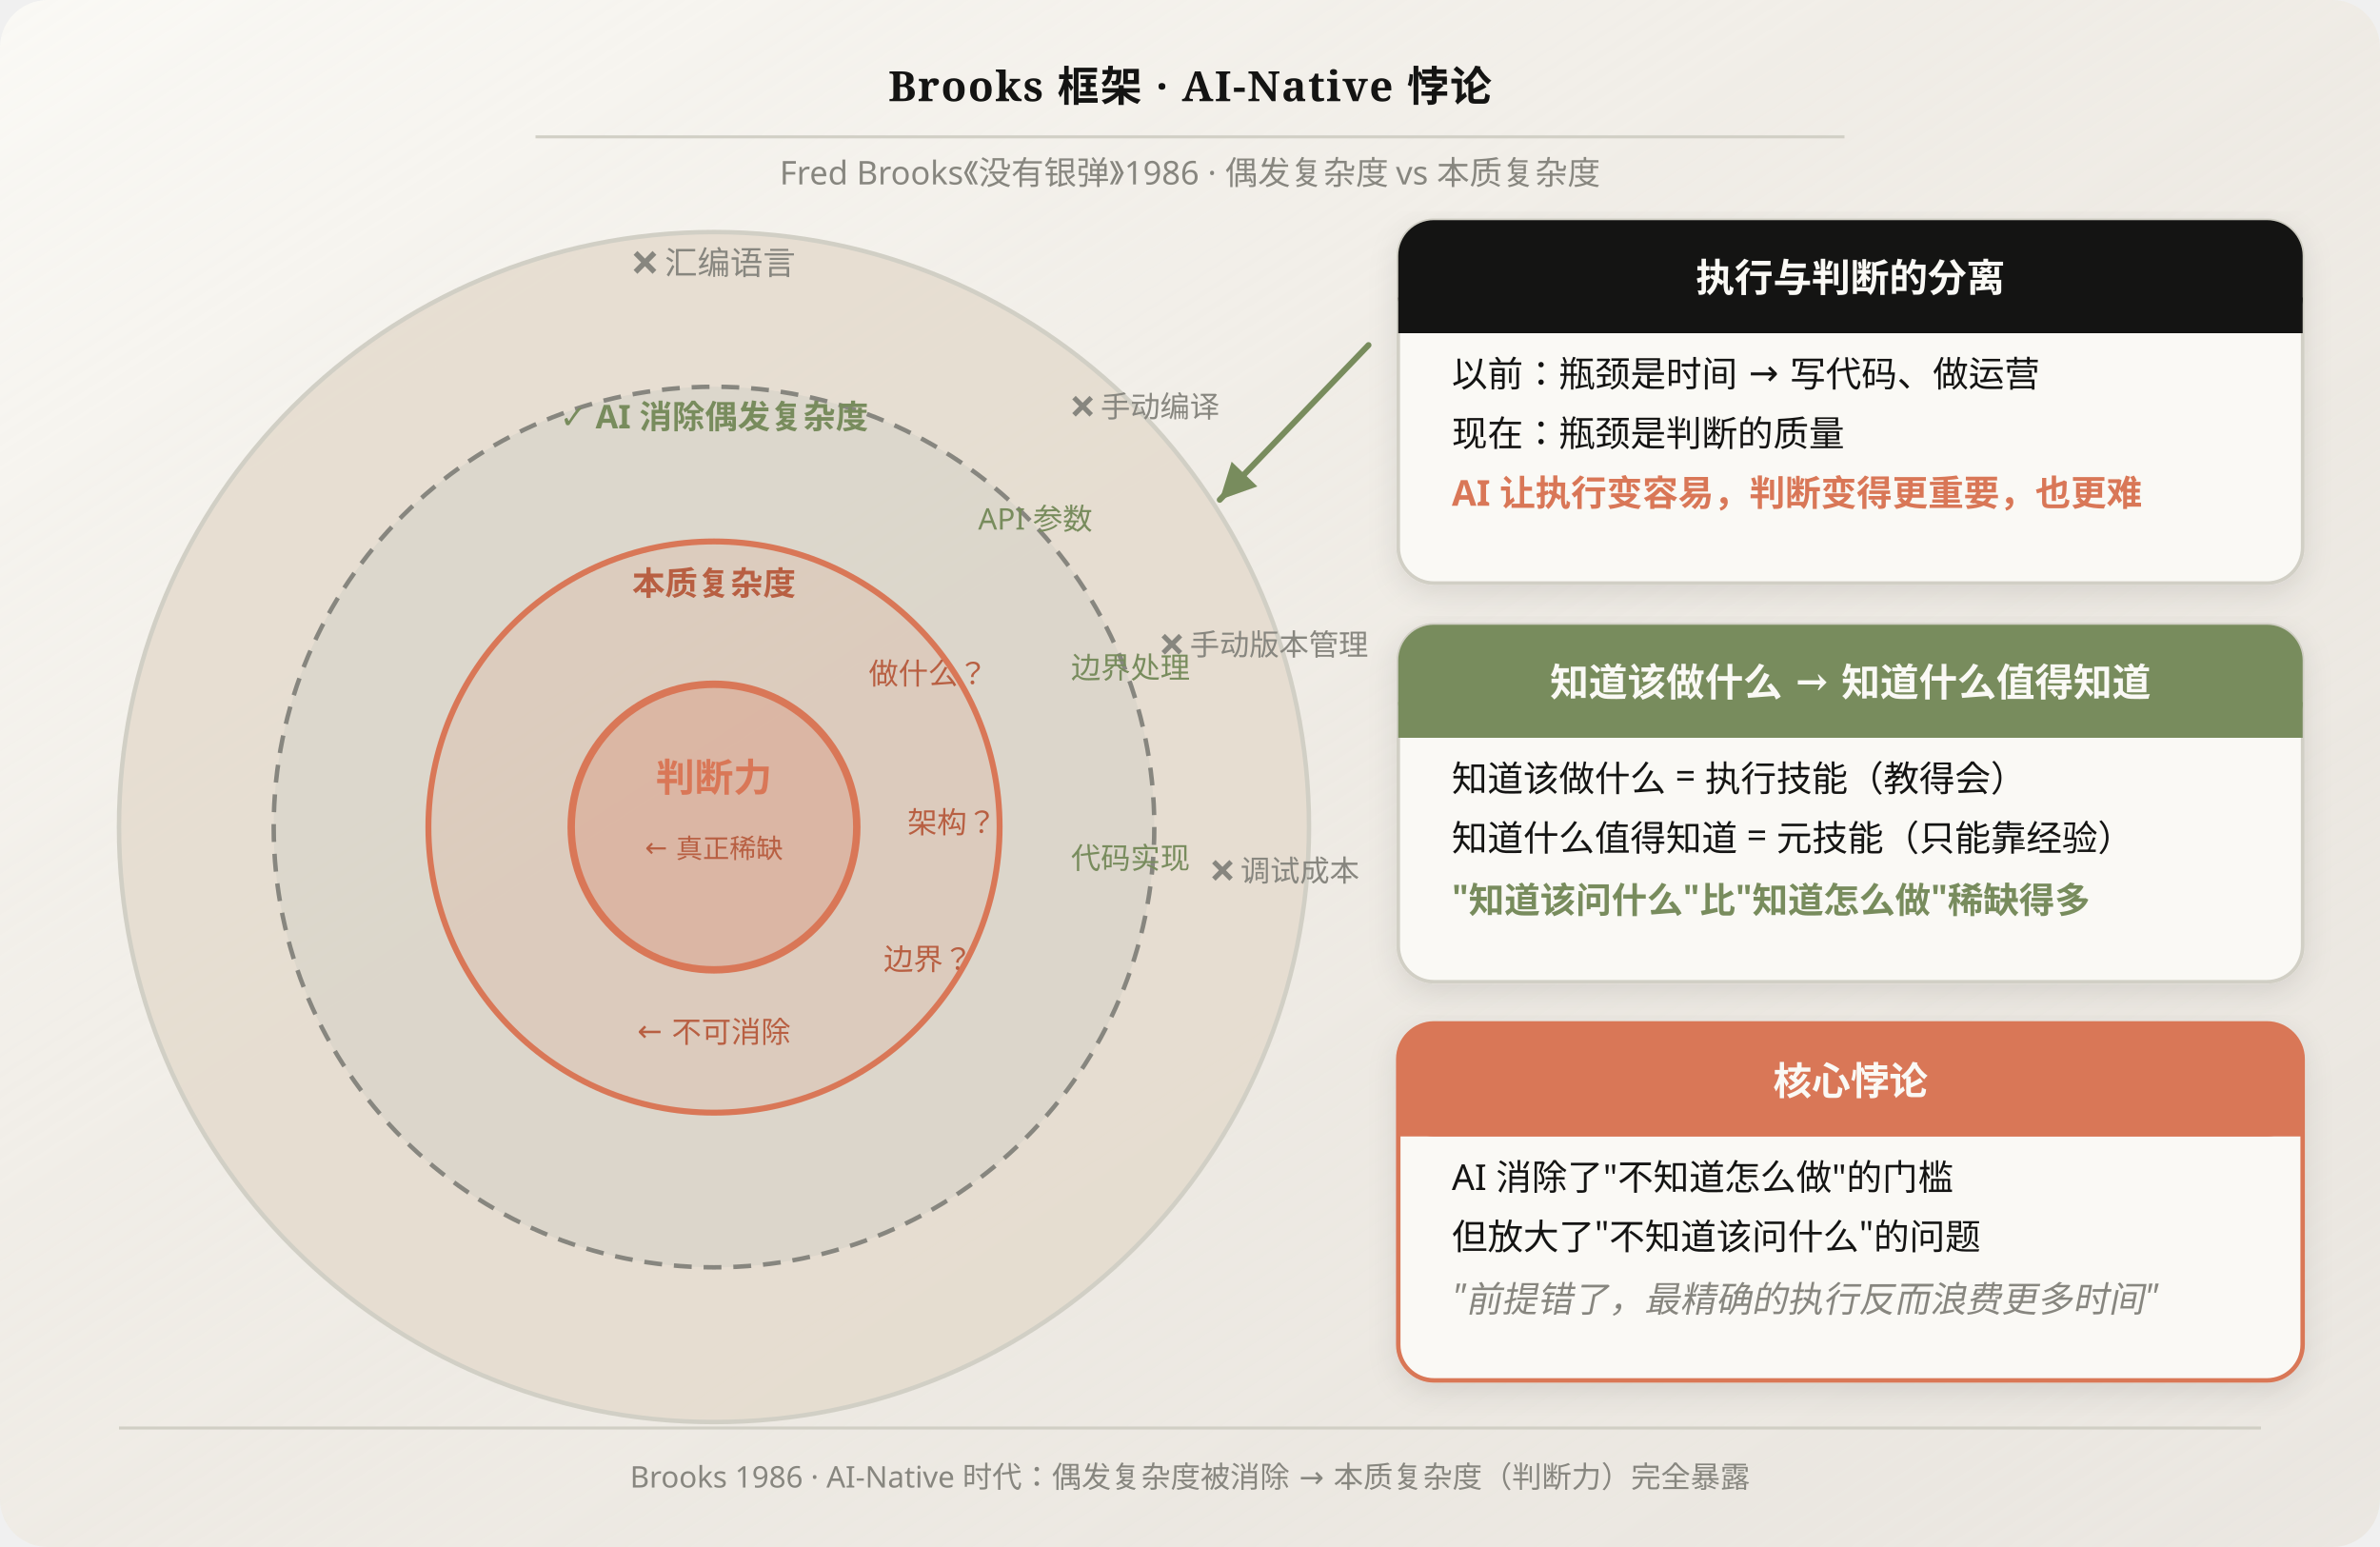
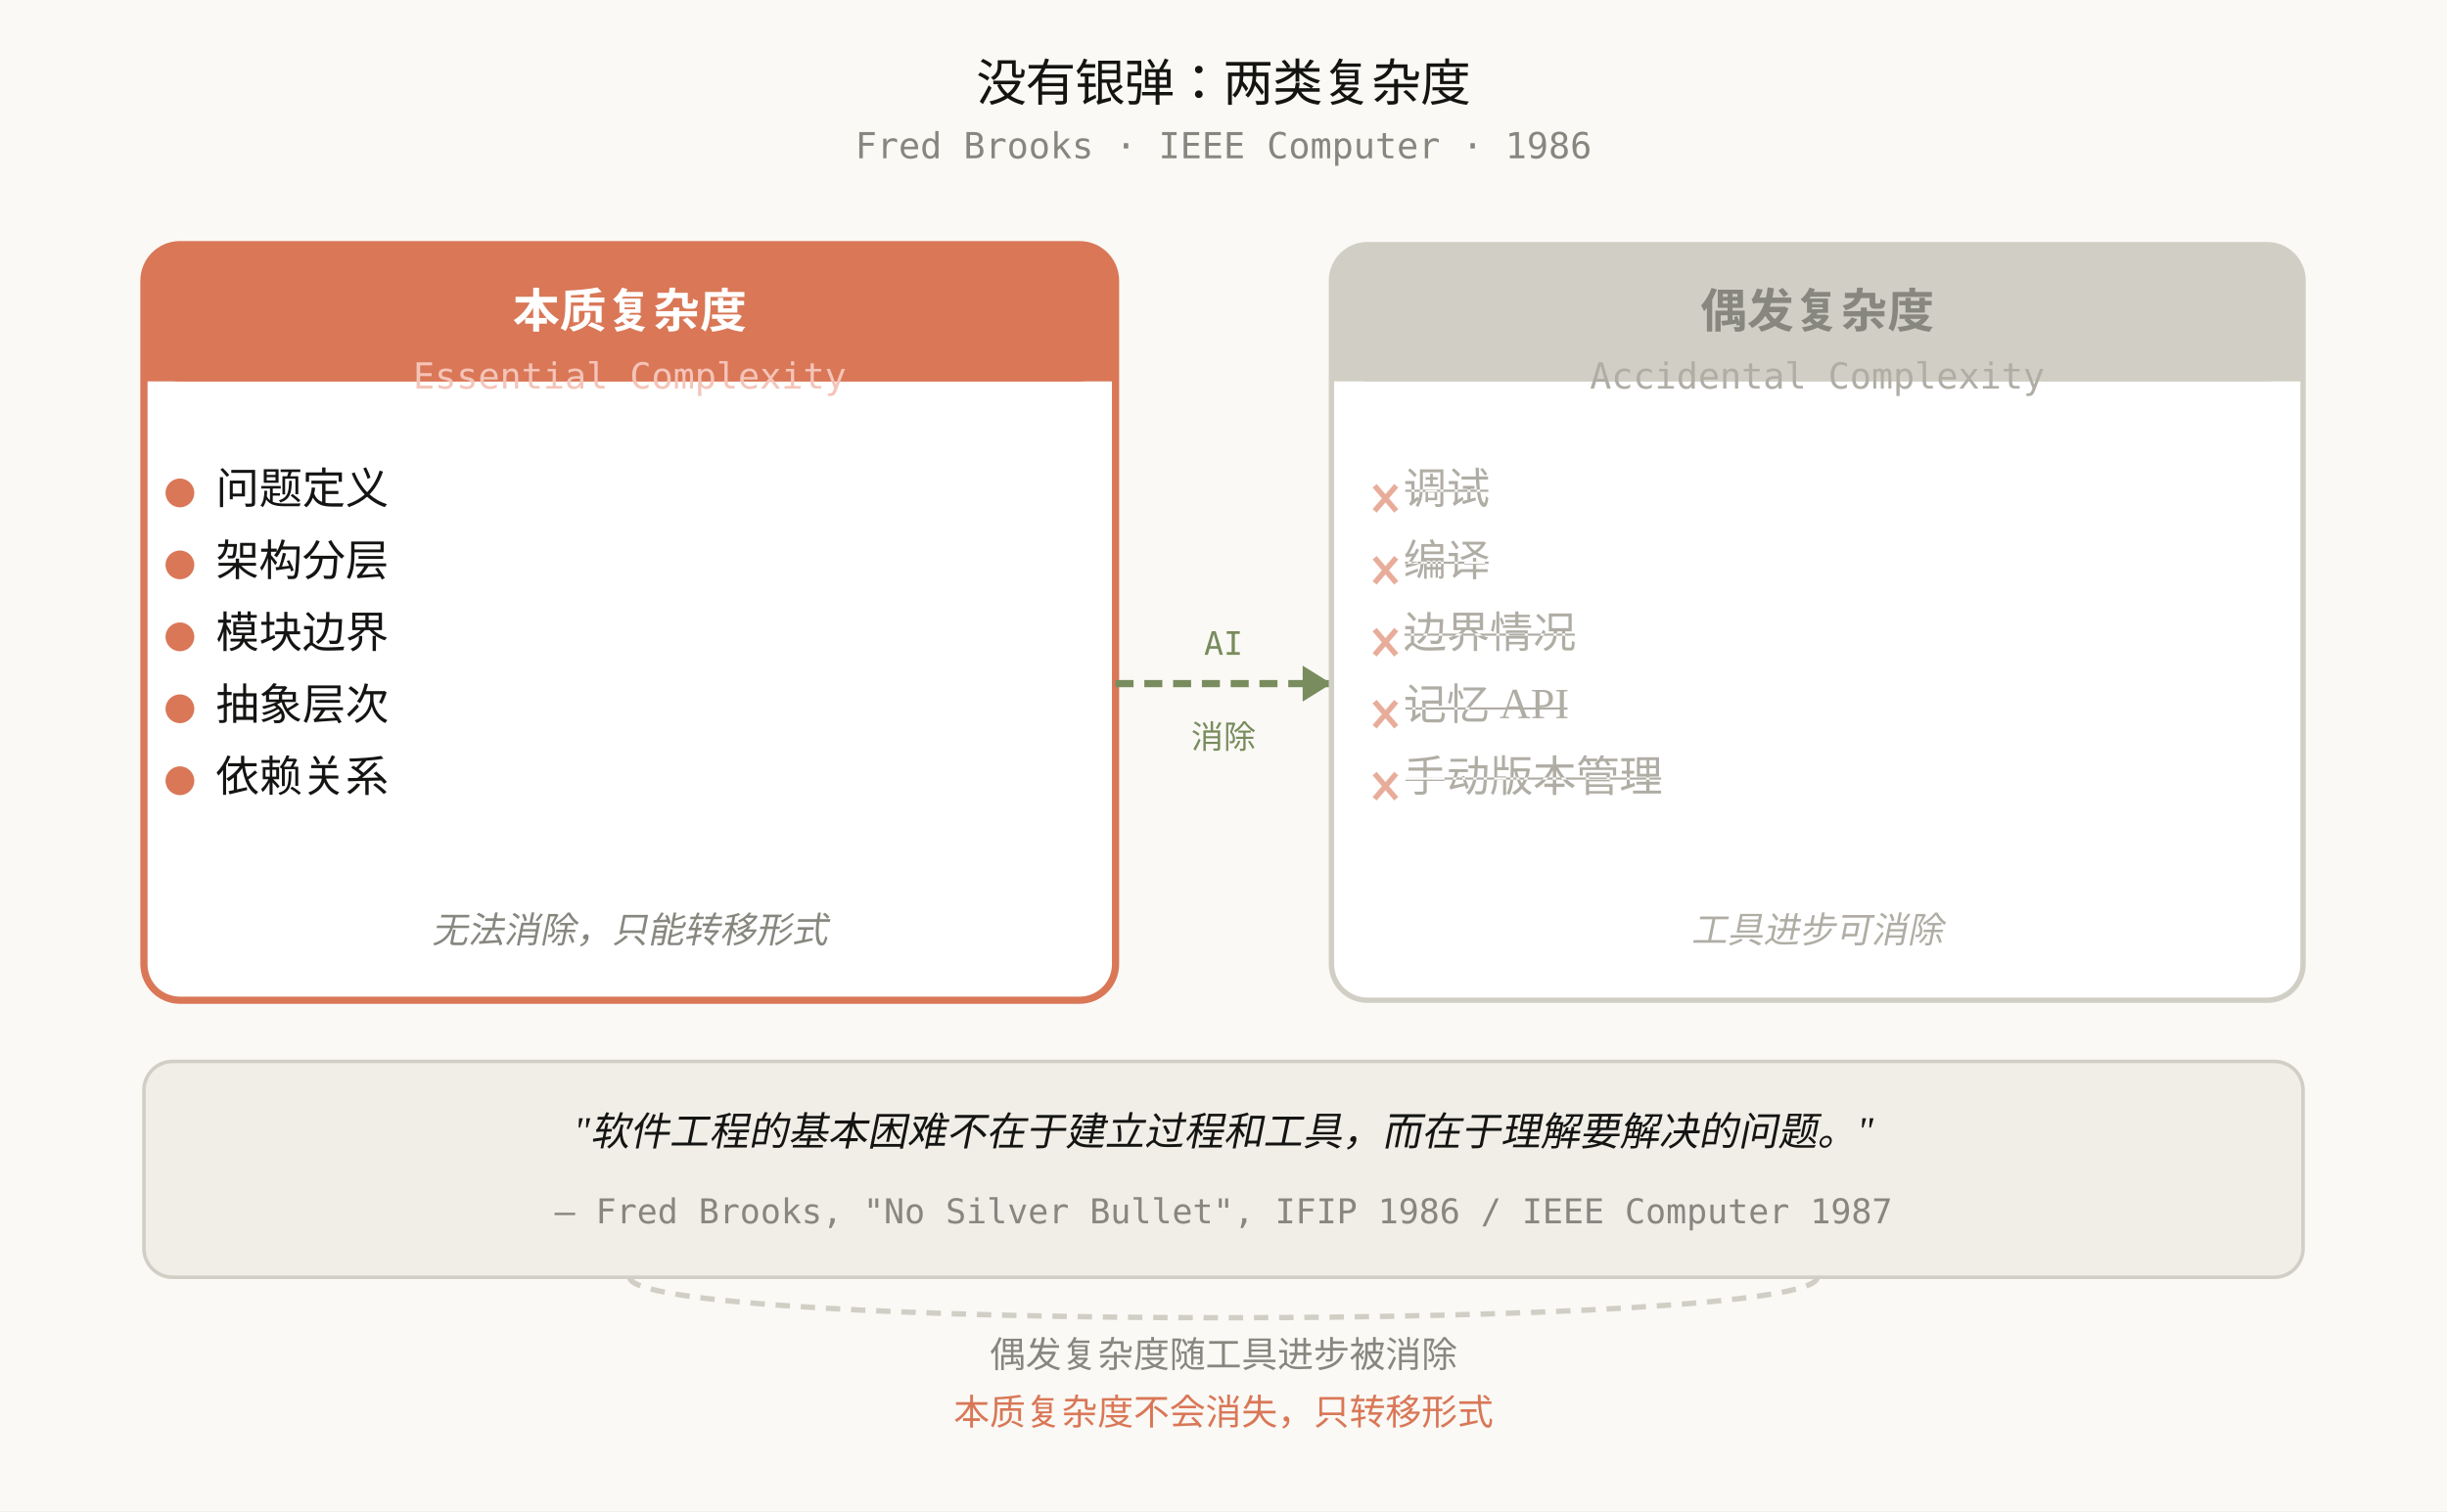
- <svg xmlns="http://www.w3.org/2000/svg" viewBox="0 0 800 520" width="100%" role="img" aria-label="Brooks Framework AI-Native">
-   <defs>
-     <linearGradient id="bg3" x1="0" y1="0" x2="1" y2="1" gradientUnits="objectBoundingBox">
-       <stop offset="0%" stop-color="#FAF9F5" />
-       <stop offset="100%" stop-color="#E3DACC" stop-opacity="0.4" />
-     </linearGradient>
-     <marker id="arrGreen" markerWidth="8" markerHeight="8" refX="6" refY="3" orient="auto">
-       <path d="M0,0 L6,3 L0,6 Z" fill="#788C5D" />
-     </marker>
-     <marker id="arrRed" markerWidth="8" markerHeight="8" refX="6" refY="3" orient="auto">
-       <path d="M0,0 L6,3 L0,6 Z" fill="#D97757" />
-     </marker>
-     <filter id="shadow3" x="-5%" y="-5%" width="110%" height="115%">
-       <feDropShadow dx="0" dy="3" stdDeviation="5" flood-color="#141413" flood-opacity="0.1" />
-     </filter>
-   </defs>
-   <rect width="800" height="520" fill="url(#bg3)" rx="16" />
-   <text x="400" y="34" font-family="Georgia, serif" font-size="14" fill="#141413" text-anchor="middle" font-weight="bold" letter-spacing="0.5">Brooks 框架 · AI-Native 悖论</text>
-   <line x1="180" y1="46" x2="620" y2="46" stroke="#D1CFC5" stroke-width="1" />
-   <text x="400" y="62" font-family="system-ui, sans-serif" font-size="11" fill="#87867F" text-anchor="middle">Fred Brooks《没有银弹》1986 · 偶发复杂度 vs 本质复杂度</text>
-   <g transform="translate(240, 278)">
-     <circle cx="0" cy="0" r="200" fill="#E3DACC" opacity="0.8" />
-     <circle cx="0" cy="0" r="200" fill="none" stroke="#D1CFC5" stroke-width="1.5" />
-     <text x="0" y="-186" font-family="system-ui, sans-serif" font-size="11" fill="#87867F" text-anchor="middle">❌ 汇编语言</text>
-     <text x="145" y="-138" font-family="system-ui, sans-serif" font-size="10" fill="#87867F" text-anchor="middle">❌ 手动编译</text>
-     <text x="185" y="-58" font-family="system-ui, sans-serif" font-size="10" fill="#87867F" text-anchor="middle">❌ 手动版本管理</text>
-     <text x="192" y="18" font-family="system-ui, sans-serif" font-size="10" fill="#87867F" text-anchor="middle">❌ 调试成本</text>
-     <circle cx="0" cy="0" r="148" fill="#D1CFC5" opacity="0.5" />
-     <circle cx="0" cy="0" r="148" fill="none" stroke="#87867F" stroke-width="1.5" stroke-dasharray="6,4" />
-     <text x="0" y="-134" font-family="system-ui, sans-serif" font-size="11" fill="#788C5D" text-anchor="middle" font-weight="bold">✓ AI 消除偶发复杂度</text>
-     <text x="108" y="-100" font-family="system-ui, sans-serif" font-size="10" fill="#788C5D" text-anchor="middle">API 参数</text>
-     <text x="140" y="-50" font-family="system-ui, sans-serif" font-size="10" fill="#788C5D" text-anchor="middle">边界处理</text>
-     <text x="140" y="14" font-family="system-ui, sans-serif" font-size="10" fill="#788C5D" text-anchor="middle">代码实现</text>
-     <line x1="220" y1="-162" x2="170" y2="-110" stroke="#788C5D" stroke-width="2" stroke-linecap="round" marker-end="url(#arrGreen)" />
-     <circle cx="0" cy="0" r="96" fill="#D97757" opacity="0.12" />
-     <circle cx="0" cy="0" r="96" fill="none" stroke="#D97757" stroke-width="2" />
-     <text x="0" y="-78" font-family="system-ui, sans-serif" font-size="11" fill="#b85f42" text-anchor="middle" font-weight="bold">本质复杂度</text>
-     <text x="72" y="-48" font-family="system-ui, sans-serif" font-size="10" fill="#b85f42" text-anchor="middle">做什么？</text>
-     <text x="80" y="2" font-family="system-ui, sans-serif" font-size="10" fill="#b85f42" text-anchor="middle">架构？</text>
-     <text x="72" y="48" font-family="system-ui, sans-serif" font-size="10" fill="#b85f42" text-anchor="middle">边界？</text>
-     <text x="0" y="72" font-family="system-ui, sans-serif" font-size="10" fill="#b85f42" text-anchor="middle">← 不可消除</text>
-     <circle cx="0" cy="0" r="48" fill="#D97757" opacity="0.25" />
-     <circle cx="0" cy="0" r="48" fill="none" stroke="#D97757" stroke-width="2.5" />
-     <text x="0" y="-12" font-family="Georgia, serif" font-size="13" fill="#D97757" text-anchor="middle" font-weight="bold">判断力</text>
-     <text x="0" y="10" font-family="system-ui, sans-serif" font-size="9" fill="#b85f42" text-anchor="middle">← 真正稀缺</text>
+ <svg xmlns="http://www.w3.org/2000/svg" viewBox="0 0 680 420" font-family="ui-serif, Georgia, 'Times New Roman', serif">
+   <rect width="680" height="420" fill="#FAF9F5" />
+   <text x="340" y="28" text-anchor="middle" font-size="14" font-weight="500" fill="#141413" letter-spacing="-0.02em">没有银弹：两类复杂度</text>
+   <text x="340" y="44" text-anchor="middle" font-size="10" fill="#87867F" font-family="ui-monospace, monospace">Fred Brooks · IEEE Computer · 1986</text>
+   <rect x="40" y="68" width="270" height="210" rx="10" fill="#FFFFFF" stroke="#D97757" stroke-width="2" />
+   <rect x="40" y="68" width="270" height="38" rx="10" fill="#D97757" />
+   <rect x="40" y="92" width="270" height="14" fill="#D97757" />
+   <text x="175" y="91" text-anchor="middle" font-size="13" font-weight="600" fill="#FFFFFF" font-family="ui-monospace, monospace">本质复杂度</text>
+   <text x="175" y="108" text-anchor="middle" font-size="10" fill="#F5C4B8" font-family="ui-monospace, monospace">Essential Complexity</text>
+   <text x="60" y="140" font-size="12" fill="#141413">问题定义</text>
+   <text x="60" y="160" font-size="12" fill="#141413">架构分层</text>
+   <text x="60" y="180" font-size="12" fill="#141413">模块边界</text>
+   <text x="60" y="200" font-size="12" fill="#141413">抽象层次</text>
+   <text x="60" y="220" font-size="12" fill="#141413">依赖关系</text>
+   <circle cx="50" cy="137" r="4" fill="#D97757" />
+   <circle cx="50" cy="157" r="4" fill="#D97757" />
+   <circle cx="50" cy="177" r="4" fill="#D97757" />
+   <circle cx="50" cy="197" r="4" fill="#D97757" />
+   <circle cx="50" cy="217" r="4" fill="#D97757" />
+   <text x="175" y="262" text-anchor="middle" font-size="10" fill="#87867F" font-style="italic">无法消除，只能转移形式</text>
+   <line x1="310" y1="190" x2="370" y2="190" stroke="#788C5D" stroke-width="2" stroke-dasharray="5,3" />
+   <polygon points="370,190 362,185 362,195" fill="#788C5D" />
+   <text x="340" y="182" text-anchor="middle" font-size="9" fill="#788C5D" font-family="ui-monospace, monospace">AI</text>
+   <text x="340" y="208" text-anchor="middle" font-size="9" fill="#788C5D" font-family="ui-monospace, monospace">消除</text>
+   <rect x="370" y="68" width="270" height="210" rx="10" fill="#FFFFFF" stroke="#D1CFC5" stroke-width="1.5" />
+   <rect x="370" y="68" width="270" height="38" rx="10" fill="#D1CFC5" />
+   <rect x="370" y="92" width="270" height="14" fill="#D1CFC5" />
+   <text x="505" y="91" text-anchor="middle" font-size="13" font-weight="600" fill="#87867F" font-family="ui-monospace, monospace">偶发复杂度</text>
+   <text x="505" y="108" text-anchor="middle" font-size="10" fill="#B0ADA5" font-family="ui-monospace, monospace">Accidental Complexity</text>
+   <text x="390" y="140" font-size="12" fill="#B0ADA5" text-decoration="line-through">调试</text>
+   <text x="390" y="160" font-size="12" fill="#B0ADA5" text-decoration="line-through">编译</text>
+   <text x="390" y="180" font-size="12" fill="#B0ADA5" text-decoration="line-through">边界情况</text>
+   <text x="390" y="200" font-size="12" fill="#B0ADA5" text-decoration="line-through">记忆 API</text>
+   <text x="390" y="220" font-size="12" fill="#B0ADA5" text-decoration="line-through">手动版本管理</text>
+   <g stroke="#D97757" stroke-width="1.5" opacity="0.6">
+     <line x1="382" y1="135" x2="388" y2="142" />
+     <line x1="388" y1="135" x2="382" y2="142" />
+     <line x1="382" y1="155" x2="388" y2="162" />
+     <line x1="388" y1="155" x2="382" y2="162" />
+     <line x1="382" y1="175" x2="388" y2="182" />
+     <line x1="388" y1="175" x2="382" y2="182" />
+     <line x1="382" y1="195" x2="388" y2="202" />
+     <line x1="388" y1="195" x2="382" y2="202" />
+     <line x1="382" y1="215" x2="388" y2="222" />
+     <line x1="388" y1="215" x2="382" y2="222" />
  </g>
-   <g filter="url(#shadow3)">
-     <rect x="470" y="74" width="304" height="122" rx="12" fill="#FAF9F5" stroke="#D1CFC5" stroke-width="1.2" />
-   </g>
-   <rect x="470" y="74" width="304" height="38" rx="12" fill="#141413" />
-   <rect x="470" y="100" width="304" height="12" fill="#141413" />
-   <text x="622" y="98" font-family="Georgia, serif" font-size="13" fill="#FAF9F5" text-anchor="middle" font-weight="bold">执行与判断的分离</text>
-   <g font-family="system-ui, sans-serif" font-size="12" fill="#141413">
-     <text x="488" y="130">以前：瓶颈是时间 → 写代码、做运营</text>
-     <text x="488" y="150">现在：瓶颈是判断的质量</text>
-     <text x="488" y="170" font-weight="bold" fill="#D97757">AI 让执行变容易，判断变得更重要，也更难</text>
-   </g>
-   <g filter="url(#shadow3)">
-     <rect x="470" y="210" width="304" height="120" rx="12" fill="#FAF9F5" stroke="#D1CFC5" stroke-width="1.2" />
-   </g>
-   <rect x="470" y="210" width="304" height="38" rx="12" fill="#788C5D" />
-   <rect x="470" y="236" width="304" height="12" fill="#788C5D" />
-   <text x="622" y="234" font-family="Georgia, serif" font-size="13" fill="#FAF9F5" text-anchor="middle" font-weight="bold">知道该做什么 → 知道什么值得知道</text>
-   <g font-family="system-ui, sans-serif" font-size="12" fill="#141413">
-     <text x="488" y="266">知道该做什么 = 执行技能（教得会）</text>
-     <text x="488" y="286">知道什么值得知道 = 元技能（只能靠经验）</text>
-     <text x="488" y="306" font-weight="bold" fill="#788C5D">"知道该问什么"比"知道怎么做"稀缺得多</text>
-   </g>
-   <g filter="url(#shadow3)">
-     <rect x="470" y="344" width="304" height="120" rx="12" fill="#FAF9F5" stroke="#D97757" stroke-width="1.5" />
-   </g>
-   <rect x="470" y="344" width="304" height="38" rx="12" fill="#D97757" />
-   <rect x="470" y="370" width="304" height="12" fill="#D97757" />
-   <text x="622" y="368" font-family="Georgia, serif" font-size="13" fill="#FAF9F5" text-anchor="middle" font-weight="bold">核心悖论</text>
-   <g font-family="system-ui, sans-serif" font-size="12" fill="#141413">
-     <text x="488" y="400">AI 消除了"不知道怎么做"的门槛</text>
-     <text x="488" y="420">但放大了"不知道该问什么"的问题</text>
-     <text x="488" y="440" font-style="italic" fill="#87867F">"前提错了，最精确的执行反而浪费更多时间"</text>
-   </g>
-   <line x1="40" y1="480" x2="760" y2="480" stroke="#D1CFC5" stroke-width="1" />
-   <text x="400" y="500" font-family="system-ui, sans-serif" font-size="10" fill="#87867F" text-anchor="middle">Brooks 1986 · AI-Native 时代：偶发复杂度被消除 → 本质复杂度（判断力）完全暴露</text>
+   <text x="505" y="262" text-anchor="middle" font-size="10" fill="#B0ADA5" font-style="italic">工具进步可消除</text>
+   <rect x="40" y="295" width="600" height="60" rx="8" fill="#F0EEE6" stroke="#D1CFC5" stroke-width="1" />
+   <text x="340" y="318" text-anchor="middle" font-size="11" fill="#141413" font-style="italic">"软件工程的基本困难不在于建立过程和工具，而在于理解要解决的问题。"</text>
+   <text x="340" y="340" text-anchor="middle" font-size="9.5" fill="#87867F" font-family="ui-monospace, monospace">— Fred Brooks, "No Silver Bullet", IFIP 1986 / IEEE Computer 1987</text>
+   <path d="M 175 355 C 175 370, 505 370, 505 355" stroke="#D1CFC5" stroke-width="1.5" fill="none" stroke-dasharray="4,3" />
+   <text x="340" y="380" text-anchor="middle" font-size="10" fill="#87867F">偶发复杂度随工具进步被消除</text>
+   <text x="340" y="396" text-anchor="middle" font-size="10" fill="#D97757">本质复杂度不会消失，只转移形式</text>
</svg>
